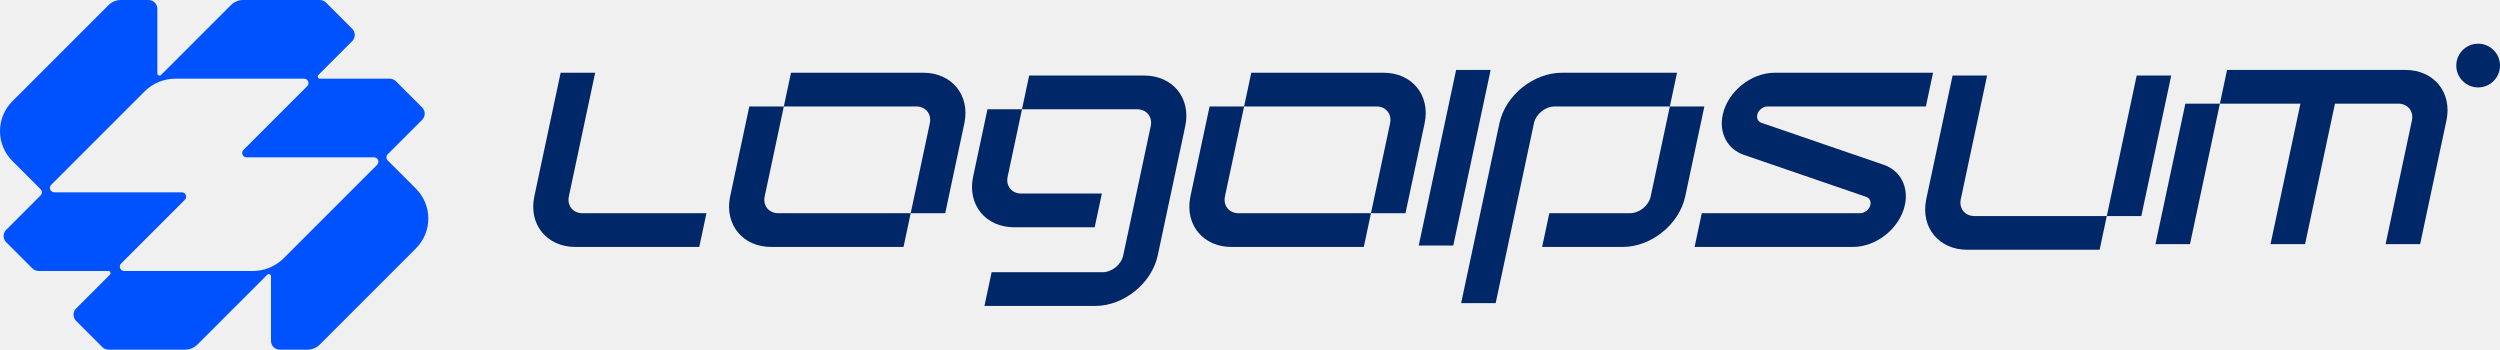
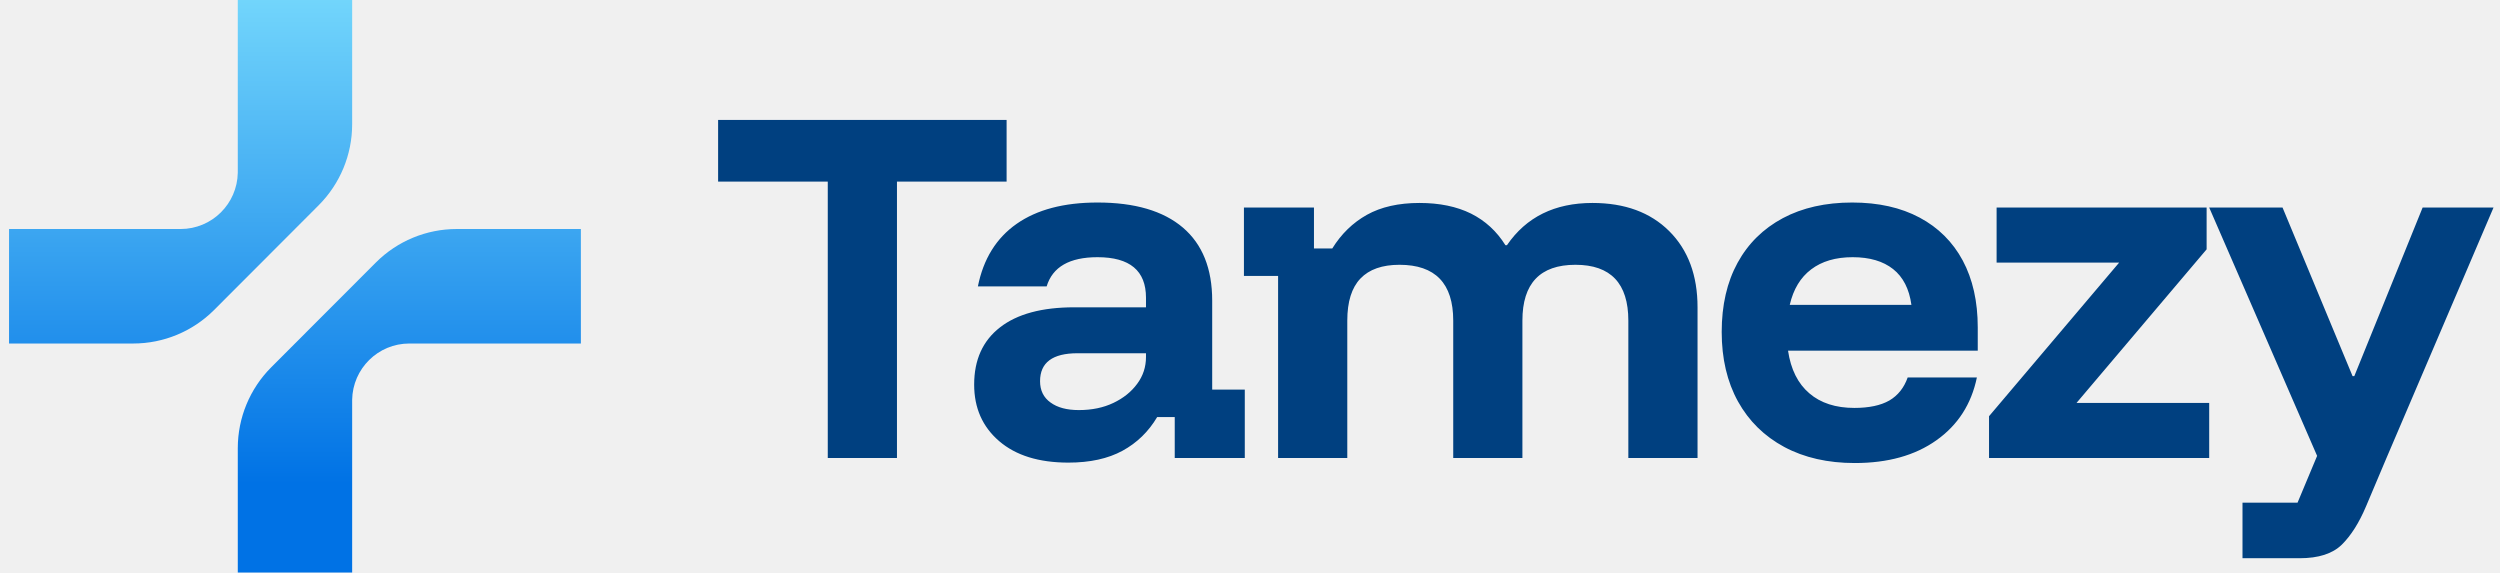
- <svg xmlns="http://www.w3.org/2000/svg" width="286" height="40" viewBox="0 0 286 40" fill="none">
-   <g clip-path="url(#clip0_28_2383)">
-     <path d="M286 7.5C286 8.881 284.881 10 283.5 10C282.119 10 281 8.881 281 7.5C281 6.119 282.119 5 283.5 5C284.881 5 286 6.119 286 7.5Z" fill="#002767" />
-     <path d="M213.975 23.433C214.063 23.017 213.868 22.65 213.492 22.52L199.501 17.716C197.613 17.068 196.635 15.221 197.079 13.139C197.645 10.478 200.312 8.321 203.036 8.321H221.141L220.32 12.178H202.215C201.672 12.178 201.141 12.608 201.028 13.139C200.94 13.554 201.134 13.922 201.511 14.051L215.502 18.855C217.39 19.503 218.367 21.35 217.924 23.433C217.358 26.093 214.69 28.25 211.966 28.25H193.862L194.683 24.393H212.787C213.33 24.393 213.862 23.963 213.975 23.433Z" fill="#002767" />
-     <path d="M170.529 8L166.253 28.089H162.303L166.58 8H170.529Z" fill="#002767" />
-     <path d="M275.18 8C278.452 8 280.552 10.59 279.872 13.786L276.862 27.929H272.912L275.923 13.786C276.15 12.721 275.449 11.857 274.359 11.857H267.119L263.698 27.929H259.749L263.17 11.857H253.955L250.534 27.929H246.585L250.006 11.857H253.955L254.776 8H275.18Z" fill="#002767" />
-     <path fill-rule="evenodd" clip-rule="evenodd" d="M105.629 8.321C108.901 8.321 111.002 10.912 110.322 14.107L108.132 24.393H104.183L103.362 28.25H88.224C85.003 28.25 82.917 25.74 83.502 22.614L83.532 22.464L85.721 12.178H89.67L90.491 8.321H105.629ZM87.481 22.464L87.462 22.563C87.298 23.582 87.988 24.393 89.045 24.393H104.183L106.372 14.107C106.599 13.042 105.899 12.178 104.808 12.178H89.67L87.481 22.464Z" fill="#002767" />
-     <path fill-rule="evenodd" clip-rule="evenodd" d="M158.284 8.321C161.556 8.321 163.656 10.912 162.976 14.107L160.787 24.393H156.838L156.017 28.25H140.878C137.658 28.25 135.572 25.74 136.156 22.614L136.186 22.464L138.376 12.178H142.325L143.146 8.321H158.284ZM140.135 22.464L140.117 22.563C139.953 23.582 140.643 24.393 141.699 24.393H156.838L159.027 14.107C159.254 13.042 158.554 12.178 157.463 12.178H142.325L140.135 22.464Z" fill="#002767" />
-     <path d="M177.867 12.178C176.776 12.178 175.708 13.042 175.482 14.107L171.103 34.678H167.154L171.533 14.107C172.213 10.912 175.416 8.321 178.688 8.321H191.851L191.03 12.178H194.979L192.79 22.464C192.11 25.66 188.906 28.25 185.635 28.25H176.42L177.241 24.393H186.456C187.546 24.393 188.614 23.529 188.841 22.464L191.03 12.178H177.867Z" fill="#002767" />
-     <path d="M115.274 20.215C115.048 21.28 115.748 22.143 116.838 22.143H126.053L125.232 26H116.017C112.746 26 110.645 23.41 111.325 20.215L112.967 12.5H116.916L117.737 8.643H130.901C134.173 8.643 136.273 11.233 135.593 14.429L132.446 29.215C131.766 32.41 128.562 35 125.29 35H112.62L113.442 31.143H126.112C127.202 31.143 128.27 30.28 128.497 29.215L131.644 14.429C131.871 13.364 131.171 12.5 130.08 12.5H116.916L115.274 20.215Z" fill="#002767" />
-     <path d="M65.077 22.464L68.088 8.321H64.138L61.128 22.464C60.448 25.66 62.548 28.25 65.82 28.25H79.996L80.817 24.393H66.641C65.55 24.393 64.85 23.529 65.077 22.464Z" fill="#002767" />
-     <path d="M224.314 22.786L224.296 22.885C224.132 23.904 224.822 24.715 225.878 24.715H241.017L244.438 8.643H248.387L244.966 24.715H241.017L240.196 28.572H225.057C221.837 28.572 219.751 26.062 220.335 22.935L220.365 22.786L223.376 8.643H227.325L224.314 22.786Z" fill="#002767" />
-     <path fill-rule="evenodd" clip-rule="evenodd" d="M17 0C17.552 0 18 0.448 18 1V8.396C18 8.619 18.269 8.731 18.427 8.573L26.414 0.586C26.789 0.211 27.298 7.97938e-05 27.828 0H36.586C36.851 4.04019e-05 37.105 0.105 37.293 0.293L40.293 3.293C40.683 3.683 40.683 4.317 40.293 4.707L36.427 8.573C36.269 8.731 36.381 9 36.603 9H44.586C44.851 9 45.105 9.105 45.293 9.293L48.293 12.293C48.683 12.684 48.683 13.316 48.293 13.707L44.353 17.646C44.158 17.842 44.158 18.158 44.353 18.354L47.586 21.586C48.491 22.491 49 23.72 49 25C49 26.28 48.491 27.509 47.586 28.414L36.586 39.414C36.211 39.789 35.702 40 35.172 40H32C31.448 40 31 39.552 31 39V31.604C31 31.381 30.731 31.269 30.573 31.427L22.586 39.414C22.211 39.789 21.702 40 21.172 40H12.414C12.149 40 11.895 39.895 11.707 39.707L8.707 36.707C8.317 36.316 8.317 35.684 8.707 35.293L12.573 31.427C12.731 31.269 12.619 31 12.396 31H4.414C4.149 31 3.895 30.895 3.707 30.707L0.707 27.707C0.317 27.317 0.317 26.683 0.707 26.293L4.646 22.354C4.842 22.158 4.842 21.842 4.646 21.646L1.414 18.414C0.509 17.509 0 16.28 0 15C0 13.72 0.509 12.491 1.414 11.586L12.414 0.586C12.789 0.211 13.298 8.00463e-05 13.828 0H17ZM20.071 9C18.745 9 17.473 9.527 16.535 10.465L5.854 21.146C5.539 21.462 5.762 22 6.207 22H20.793C21.238 22 21.461 22.539 21.146 22.854L13.854 30.146C13.539 30.462 13.762 31 14.207 31H28.929C30.255 31 31.527 30.473 32.465 29.535L43.147 18.854C43.442 18.558 43.264 18.066 42.874 18.006L42.793 18H28.207C27.762 18 27.539 17.462 27.854 17.146L35.147 9.854C35.461 9.539 35.238 9 34.793 9H20.071Z" fill="#0052FF" />
+ <svg xmlns="http://www.w3.org/2000/svg" width="131" height="30" viewBox="0 0 131 30" fill="none">
+   <g clip-path="url(#clip0_953_473)">
+     <path d="M18.453 -0.001H12.46V9.047C12.434 10.682 11.103 12 9.464 12H0.474V18H6.981C8.57 18 10.095 17.368 11.219 16.243L16.697 10.757C17.821 9.632 18.453 8.106 18.453 6.514V-0.001Z" fill="url(#paint0_linear_953_473)" />
+     <path d="M12.46 30.001H18.453V20.953C18.478 19.318 19.809 18 21.449 18H30.438V12H23.931C22.342 12 20.817 12.632 19.694 13.757L14.215 19.243C13.091 20.368 12.46 21.894 12.46 23.486V30.001Z" fill="url(#paint1_linear_953_473)" />
+     <path d="M47.001 9.517V24H43.375V9.517H37.629V6.285H52.746V9.517H47.001ZM55.983 24.241C54.439 24.241 53.231 23.866 52.357 23.116C51.483 22.365 51.046 21.378 51.046 20.153C51.046 18.853 51.498 17.853 52.402 17.153C53.301 16.453 54.597 16.103 56.29 16.103H60.05V15.6C60.05 14.185 59.204 13.477 57.511 13.477C56.042 13.477 55.154 13.987 54.844 15.008H51.241C51.53 13.567 52.207 12.475 53.271 11.73C54.335 10.985 55.748 10.612 57.511 10.612C59.464 10.612 60.954 11.05 61.983 11.925C63.007 12.8 63.519 14.075 63.519 15.75V20.415H65.227V24H61.556V21.855H60.635C60.185 22.615 59.581 23.203 58.822 23.618C58.063 24.033 57.116 24.241 55.983 24.241ZM56.529 21.488C57.214 21.488 57.818 21.363 58.342 21.113C58.867 20.863 59.281 20.53 59.586 20.115C59.895 19.7 60.05 19.23 60.05 18.705V18.51H56.462C55.154 18.51 54.499 18.998 54.499 19.973C54.499 20.458 54.682 20.83 55.046 21.09C55.406 21.355 55.9 21.488 56.529 21.488ZM70.598 24H66.972V14.46H65.182V10.875H68.852V13.02H69.811C70.281 12.26 70.885 11.672 71.624 11.257C72.368 10.842 73.287 10.635 74.381 10.635C75.43 10.635 76.328 10.82 77.078 11.19C77.827 11.565 78.428 12.117 78.883 12.847H78.965C79.974 11.372 81.467 10.635 83.445 10.635C85.138 10.635 86.479 11.127 87.468 12.112C88.457 13.097 88.951 14.428 88.951 16.103V24H85.325V16.8C85.325 14.85 84.401 13.875 82.554 13.875C80.701 13.875 79.774 14.85 79.774 16.8V24H76.149V16.8C76.149 14.85 75.21 13.875 73.332 13.875C72.428 13.875 71.746 14.115 71.287 14.595C70.828 15.075 70.598 15.81 70.598 16.8V24ZM97.191 24.263C95.778 24.263 94.547 23.983 93.498 23.423C92.449 22.858 91.64 22.063 91.071 21.038C90.502 20.008 90.217 18.793 90.217 17.393C90.217 15.993 90.494 14.785 91.049 13.77C91.603 12.76 92.394 11.98 93.423 11.43C94.447 10.885 95.658 10.612 97.056 10.612C98.425 10.612 99.601 10.875 100.585 11.4C101.568 11.925 102.323 12.675 102.847 13.65C103.371 14.63 103.634 15.798 103.634 17.153V18.375H93.693C93.838 19.355 94.21 20.1 94.809 20.61C95.403 21.12 96.19 21.375 97.169 21.375C97.938 21.375 98.55 21.245 99.004 20.985C99.454 20.72 99.773 20.318 99.963 19.778H103.589C103.299 21.178 102.592 22.275 101.469 23.07C100.35 23.866 98.924 24.263 97.191 24.263ZM93.783 15.975H100.158C100.043 15.14 99.723 14.515 99.199 14.1C98.674 13.685 97.968 13.477 97.079 13.477C96.19 13.477 95.466 13.69 94.906 14.115C94.347 14.535 93.972 15.155 93.783 15.975ZM115.762 24H104.225V21.81L111.042 13.762H104.622V10.875H115.627V13.065L108.81 21.113H115.762V24ZM120.504 29.251H117.507V26.341H120.391L121.417 23.888L115.762 10.875H119.605L123.275 19.71H123.365L126.946 10.875H130.661L125.051 24L123.979 26.536C123.615 27.396 123.193 28.063 122.713 28.538C122.229 29.013 121.492 29.251 120.504 29.251Z" fill="#004080" />
  </g>
  <defs>
-     <clipPath id="clip0_28_2383">
-       <rect width="286" height="40" fill="white" />
+     <linearGradient id="paint0_linear_953_473" x1="15.456" y1="-0.749" x2="15.456" y2="25.345" gradientUnits="userSpaceOnUse">
+       <stop stop-color="#75D8FC" />
+       <stop offset="1" stop-color="#0072E5" />
+     </linearGradient>
+     <linearGradient id="paint1_linear_953_473" x1="15.456" y1="-0.749" x2="15.456" y2="25.345" gradientUnits="userSpaceOnUse">
+       <stop stop-color="#75D8FC" />
+       <stop offset="1" stop-color="#0072E5" />
+     </linearGradient>
+     <clipPath id="clip0_953_473">
+       <rect width="131" height="30" fill="white" />
    </clipPath>
  </defs>
</svg>
